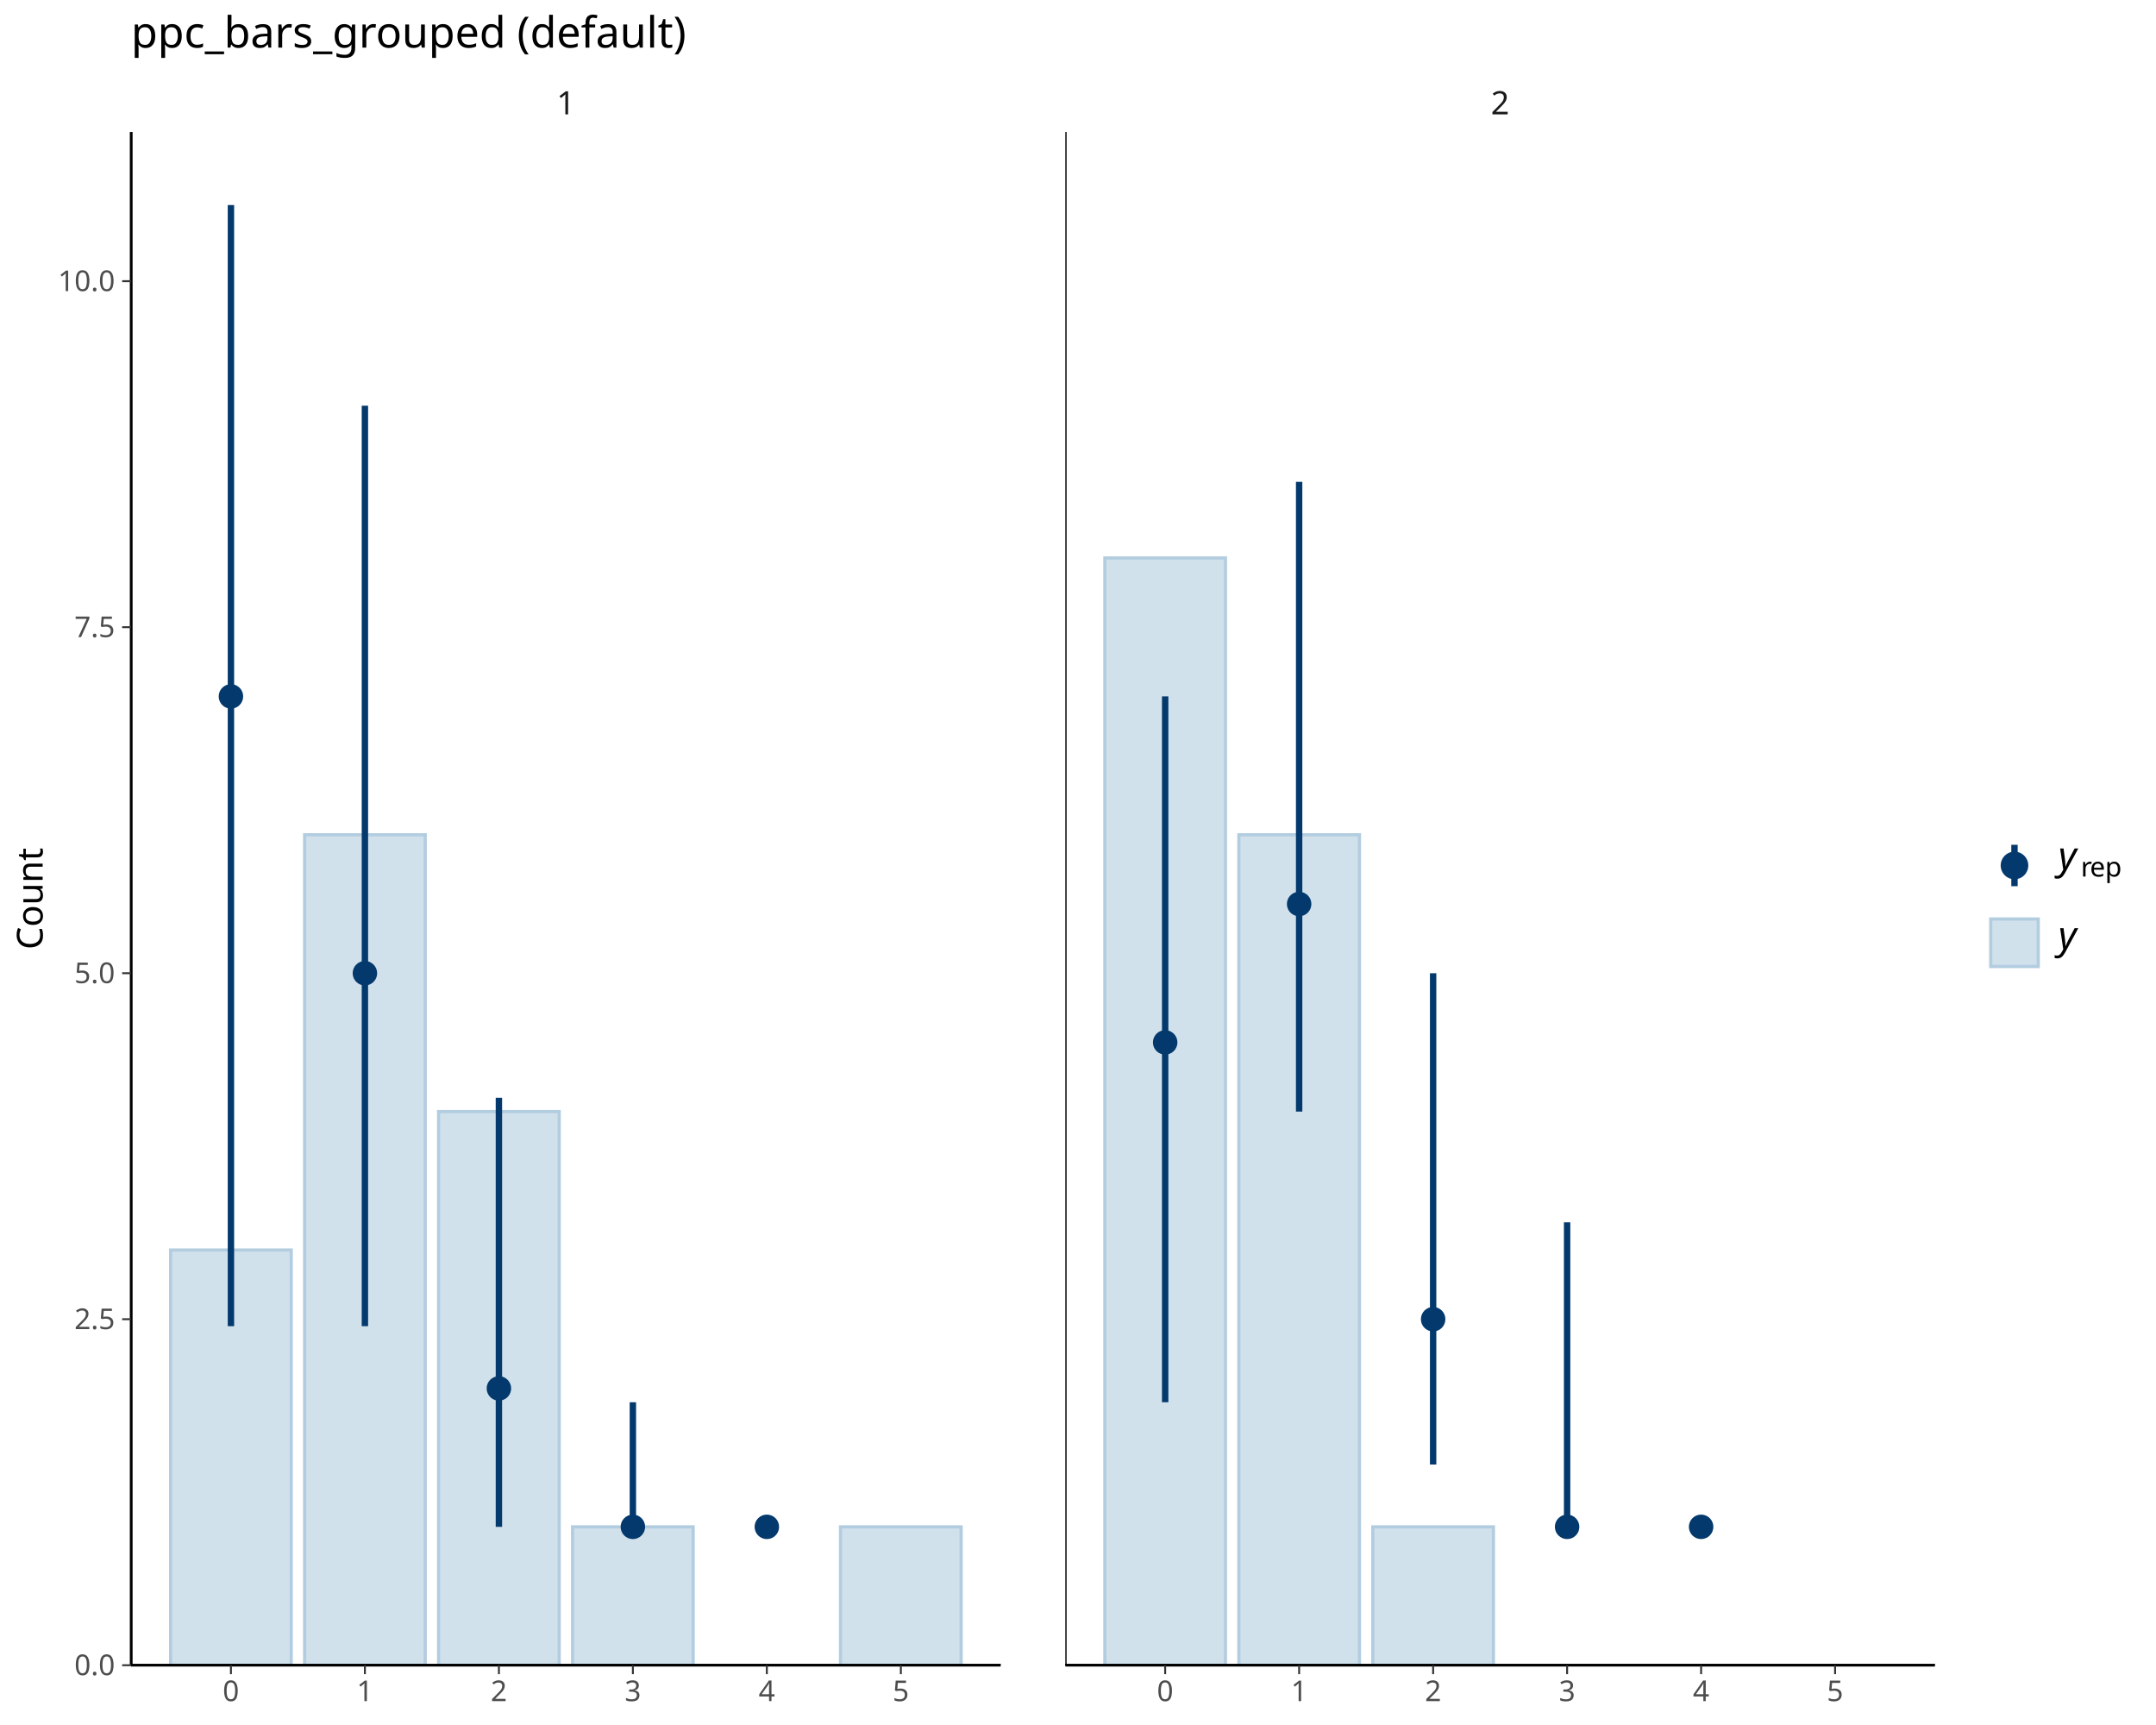
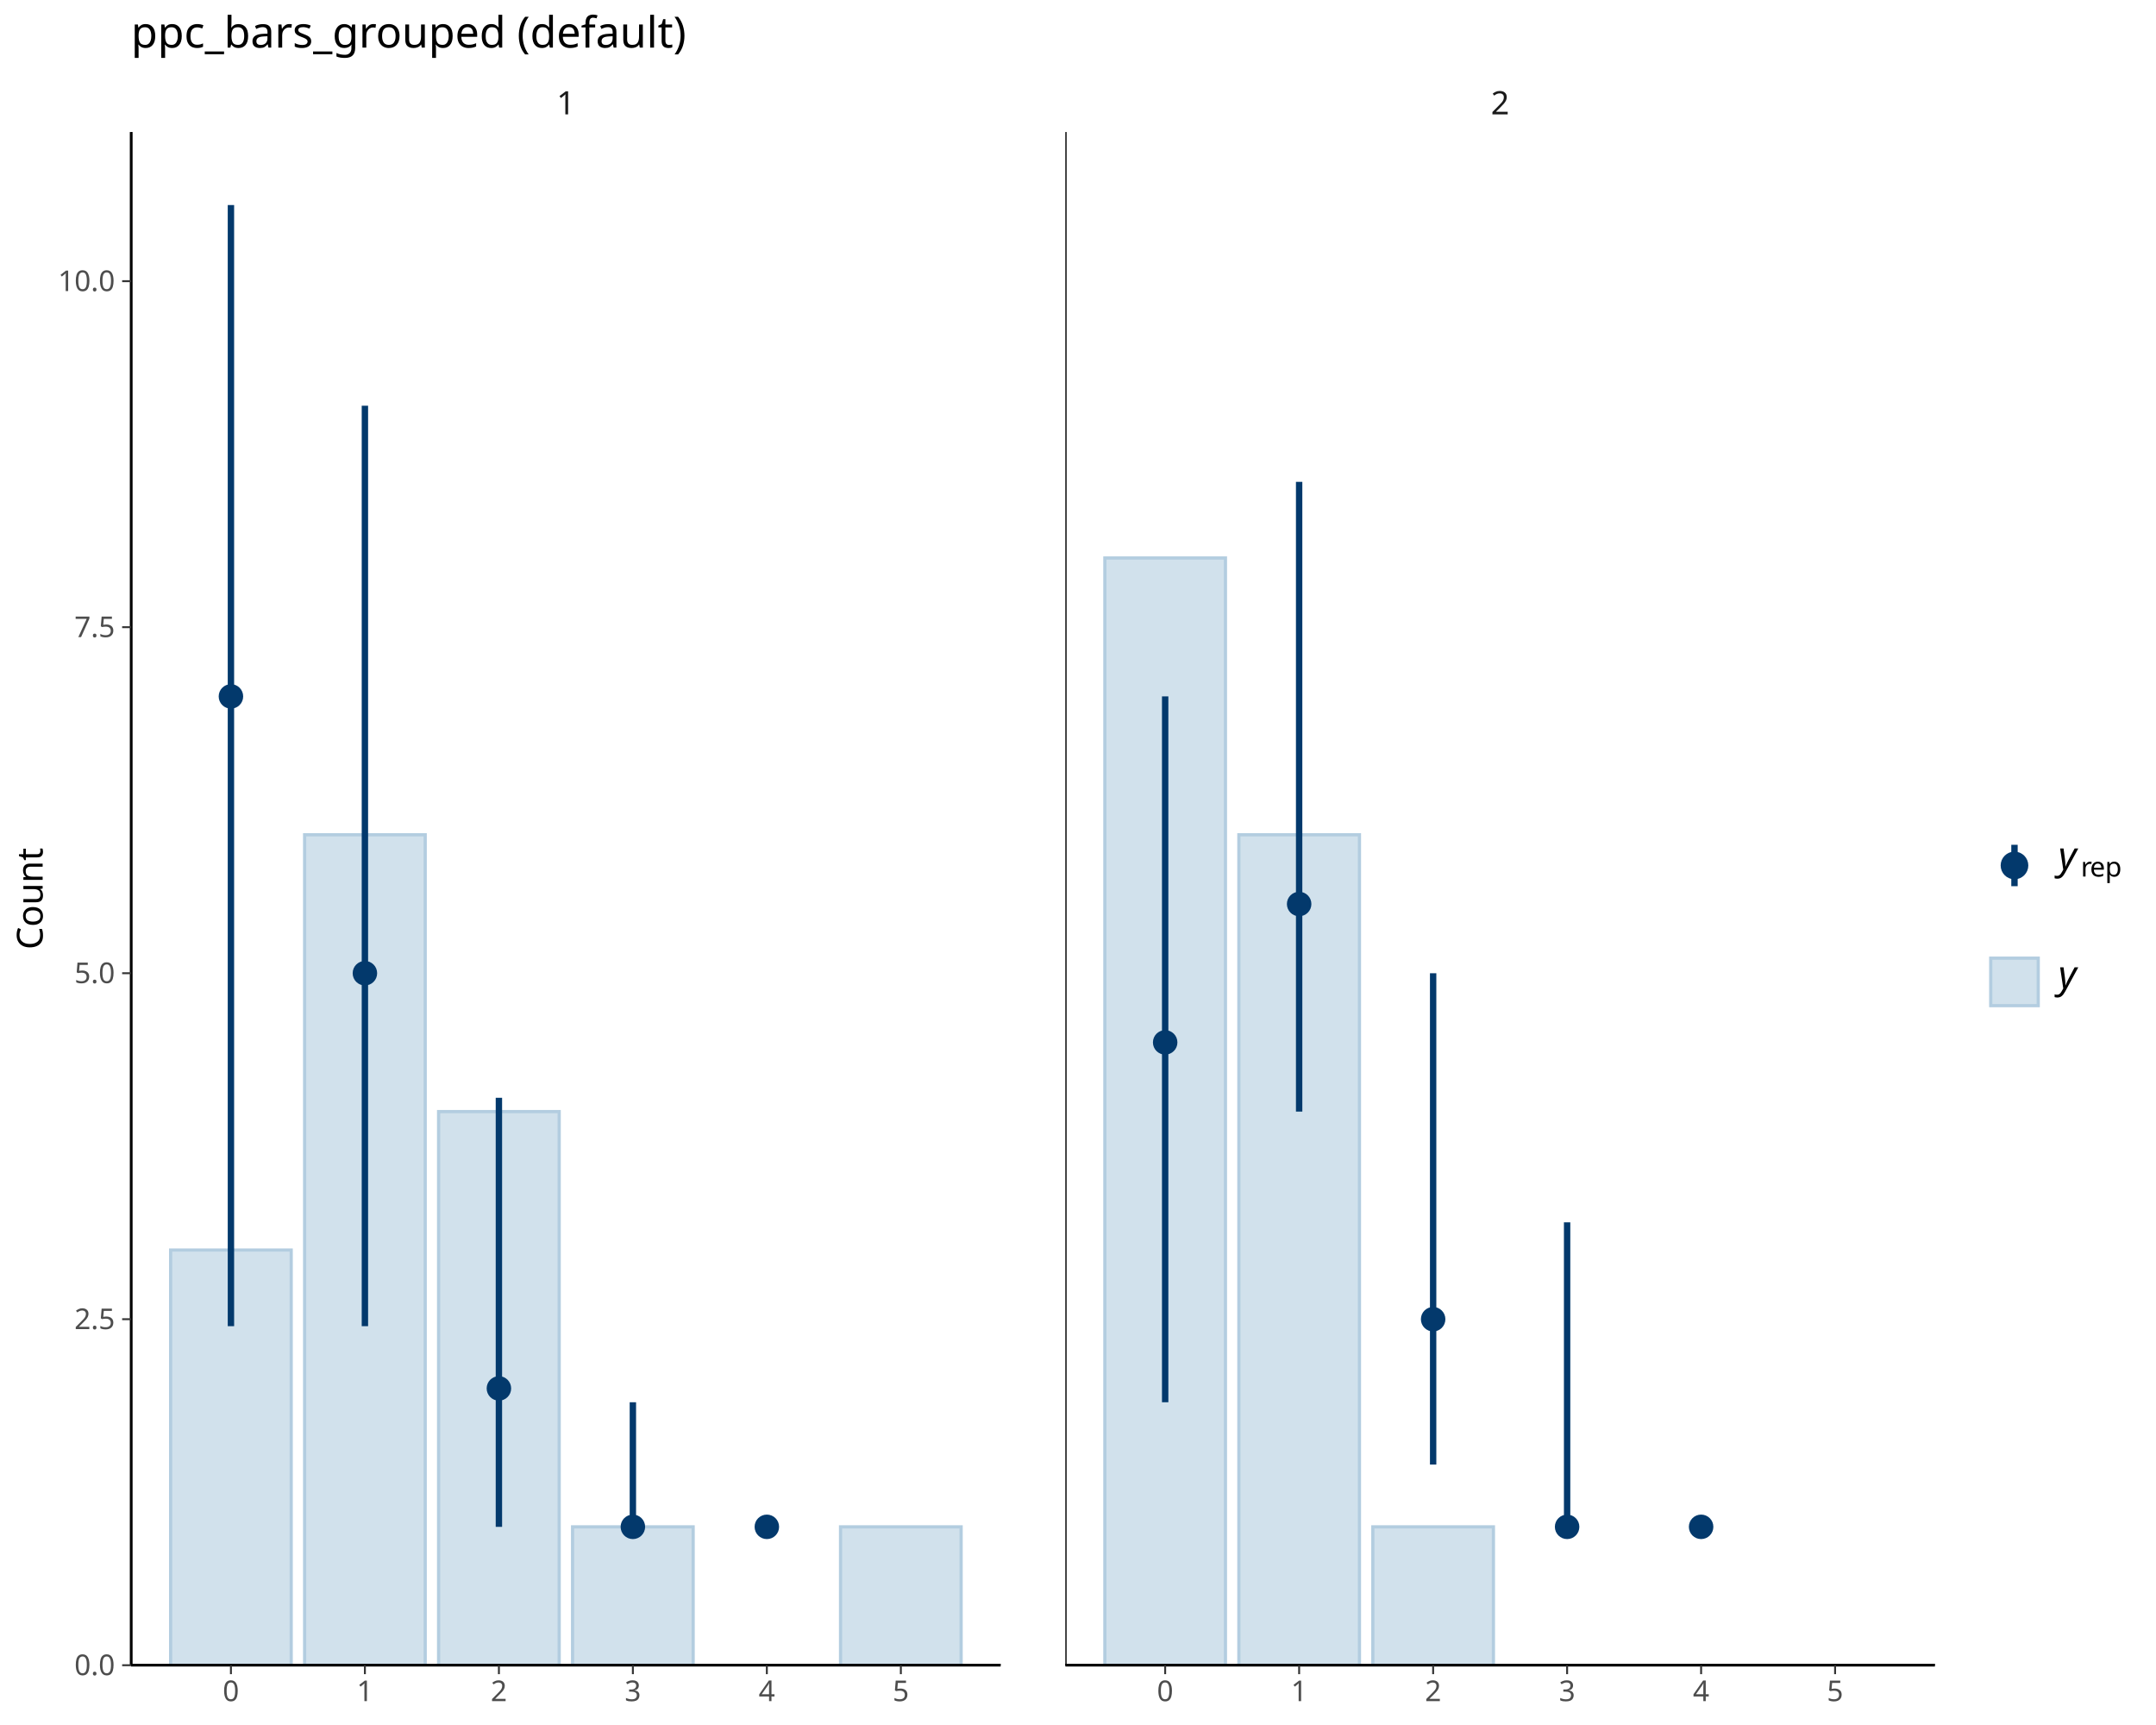
<svg xmlns="http://www.w3.org/2000/svg" class="svglite" data-engine-version="2.0" width="720.00pt" height="576.00pt" viewBox="0 0 720.00 576.00">
  <defs>
    <style type="text/css">
    .svglite line, .svglite polyline, .svglite polygon, .svglite path, .svglite rect, .svglite circle {
      fill: none;
      stroke: #000000;
      stroke-linecap: round;
      stroke-linejoin: round;
      stroke-miterlimit: 10.00;
    }
  </style>
  </defs>
  <rect width="100%" height="100%" style="stroke: none; fill: #FFFFFF;" />
  <defs>
    <clipPath id="cpMC4wMHw3MjAuMDB8MC4wMHw1NzYuMDA=">
      <rect x="0.00" y="0.00" width="720.00" height="576.00" />
    </clipPath>
  </defs>
  <g clip-path="url(#cpMC4wMHw3MjAuMDB8MC4wMHw1NzYuMDA=)">
</g>
  <defs>
    <clipPath id="cpNDMuNzh8MzM0LjE3fDQ0LjA5fDU1Ni4wNA==">
      <rect x="43.78" y="44.09" width="290.39" height="511.95" />
    </clipPath>
  </defs>
  <g clip-path="url(#cpNDMuNzh8MzM0LjE3fDQ0LjA5fDU1Ni4wNA==)">
    <rect x="56.98" y="417.40" width="40.27" height="138.65" style="stroke-width: 1.07; stroke: #B3CDE0; stroke-linecap: butt; stroke-linejoin: miter; fill: #D1E1EC;" />
    <rect x="101.73" y="278.75" width="40.27" height="277.29" style="stroke-width: 1.07; stroke: #B3CDE0; stroke-linecap: butt; stroke-linejoin: miter; fill: #D1E1EC;" />
    <rect x="146.47" y="371.18" width="40.27" height="184.86" style="stroke-width: 1.07; stroke: #B3CDE0; stroke-linecap: butt; stroke-linejoin: miter; fill: #D1E1EC;" />
    <rect x="191.21" y="509.83" width="40.27" height="46.22" style="stroke-width: 1.07; stroke: #B3CDE0; stroke-linecap: butt; stroke-linejoin: miter; fill: #D1E1EC;" />
    <rect x="280.70" y="509.83" width="40.27" height="46.22" style="stroke-width: 1.07; stroke: #B3CDE0; stroke-linecap: butt; stroke-linejoin: miter; fill: #D1E1EC;" />
    <line x1="77.12" y1="442.82" x2="77.12" y2="68.47" style="stroke-width: 2.13; stroke: #03396C; stroke-linecap: butt;" />
    <line x1="121.86" y1="442.82" x2="121.86" y2="135.48" style="stroke-width: 2.13; stroke: #03396C; stroke-linecap: butt;" />
    <line x1="166.61" y1="509.83" x2="166.61" y2="366.56" style="stroke-width: 2.13; stroke: #03396C; stroke-linecap: butt;" />
    <line x1="211.35" y1="509.83" x2="211.35" y2="468.23" style="stroke-width: 2.13; stroke: #03396C; stroke-linecap: butt;" />
    <line x1="256.09" y1="509.83" x2="256.09" y2="509.83" style="stroke-width: 2.13; stroke: #03396C; stroke-linecap: butt;" />
    <circle cx="77.12" cy="232.54" r="3.38" style="stroke-width: 1.42; stroke: #03396C; fill: #03396C;" />
    <circle cx="121.86" cy="324.97" r="3.38" style="stroke-width: 1.42; stroke: #03396C; fill: #03396C;" />
    <circle cx="166.61" cy="463.61" r="3.38" style="stroke-width: 1.42; stroke: #03396C; fill: #03396C;" />
    <circle cx="211.35" cy="509.83" r="3.38" style="stroke-width: 1.42; stroke: #03396C; fill: #03396C;" />
    <circle cx="256.09" cy="509.83" r="3.38" style="stroke-width: 1.42; stroke: #03396C; fill: #03396C;" />
    <line x1="43.78" y1="556.04" x2="334.17" y2="556.04" style="stroke-width: 0.85; stroke-linecap: butt;" />
    <line x1="43.78" y1="556.04" x2="43.78" y2="44.09" style="stroke-width: 0.85; stroke-linecap: butt;" />
  </g>
  <g clip-path="url(#cpMC4wMHw3MjAuMDB8MC4wMHw1NzYuMDA=)">
</g>
  <defs>
    <clipPath id="cpMzU1Ljc3fDY0Ni4xN3w0NC4wOXw1NTYuMDQ=">
      <rect x="355.77" y="44.09" width="290.39" height="511.95" />
    </clipPath>
  </defs>
  <g clip-path="url(#cpMzU1Ljc3fDY0Ni4xN3w0NC4wOXw1NTYuMDQ=)">
    <rect x="368.97" y="186.32" width="40.27" height="369.72" style="stroke-width: 1.07; stroke: #B3CDE0; stroke-linecap: butt; stroke-linejoin: miter; fill: #D1E1EC;" />
    <rect x="413.72" y="278.75" width="40.27" height="277.29" style="stroke-width: 1.07; stroke: #B3CDE0; stroke-linecap: butt; stroke-linejoin: miter; fill: #D1E1EC;" />
    <rect x="458.46" y="509.83" width="40.27" height="46.22" style="stroke-width: 1.07; stroke: #B3CDE0; stroke-linecap: butt; stroke-linejoin: miter; fill: #D1E1EC;" />
    <line x1="389.11" y1="468.23" x2="389.11" y2="232.54" style="stroke-width: 2.13; stroke: #03396C; stroke-linecap: butt;" />
    <line x1="433.85" y1="371.18" x2="433.85" y2="160.90" style="stroke-width: 2.13; stroke: #03396C; stroke-linecap: butt;" />
    <line x1="478.60" y1="489.03" x2="478.60" y2="324.97" style="stroke-width: 2.13; stroke: #03396C; stroke-linecap: butt;" />
    <line x1="523.34" y1="509.83" x2="523.34" y2="408.15" style="stroke-width: 2.13; stroke: #03396C; stroke-linecap: butt;" />
    <line x1="568.09" y1="509.83" x2="568.09" y2="509.83" style="stroke-width: 2.13; stroke: #03396C; stroke-linecap: butt;" />
    <circle cx="389.11" cy="348.07" r="3.38" style="stroke-width: 1.42; stroke: #03396C; fill: #03396C;" />
    <circle cx="433.85" cy="301.86" r="3.38" style="stroke-width: 1.42; stroke: #03396C; fill: #03396C;" />
    <circle cx="478.60" cy="440.50" r="3.38" style="stroke-width: 1.42; stroke: #03396C; fill: #03396C;" />
    <circle cx="523.34" cy="509.83" r="3.38" style="stroke-width: 1.42; stroke: #03396C; fill: #03396C;" />
    <circle cx="568.09" cy="509.83" r="3.38" style="stroke-width: 1.42; stroke: #03396C; fill: #03396C;" />
    <line x1="355.77" y1="556.04" x2="646.17" y2="556.04" style="stroke-width: 0.85; stroke-linecap: butt;" />
    <line x1="355.77" y1="556.04" x2="355.77" y2="44.09" style="stroke-width: 0.85; stroke-linecap: butt;" />
  </g>
  <g clip-path="url(#cpMC4wMHw3MjAuMDB8MC4wMHw1NzYuMDA=)">
</g>
  <defs>
    <clipPath id="cpNDMuNzh8MzM0LjE3fDI0Ljg1fDQ0LjA5">
      <rect x="43.78" y="24.85" width="290.39" height="19.24" />
    </clipPath>
  </defs>
  <g clip-path="url(#cpNDMuNzh8MzM0LjE3fDI0Ljg1fDQ0LjA5)">
    <text x="188.98" y="38.19" text-anchor="middle" style="font-size: 10.80px; fill: #1A1A1A; font-family: sans;" textLength="6.01px" lengthAdjust="spacingAndGlyphs">1</text>
  </g>
  <g clip-path="url(#cpMC4wMHw3MjAuMDB8MC4wMHw1NzYuMDA=)">
</g>
  <defs>
    <clipPath id="cpMzU1Ljc3fDY0Ni4xN3wyNC44NXw0NC4wOQ==">
      <rect x="355.77" y="24.85" width="290.39" height="19.24" />
    </clipPath>
  </defs>
  <g clip-path="url(#cpMzU1Ljc3fDY0Ni4xN3wyNC44NXw0NC4wOQ==)">
    <text x="500.97" y="38.19" text-anchor="middle" style="font-size: 10.80px; fill: #1A1A1A; font-family: sans;" textLength="6.01px" lengthAdjust="spacingAndGlyphs">2</text>
  </g>
  <g clip-path="url(#cpMC4wMHw3MjAuMDB8MC4wMHw1NzYuMDA=)">
    <polyline points="43.78,556.04 334.17,556.04 " style="stroke-width: 0.85; stroke-linecap: butt;" />
    <polyline points="77.12,559.03 77.12,556.04 " style="stroke-width: 0.64; stroke: #333333; stroke-linecap: butt;" />
    <polyline points="121.86,559.03 121.86,556.04 " style="stroke-width: 0.64; stroke: #333333; stroke-linecap: butt;" />
    <polyline points="166.61,559.03 166.61,556.04 " style="stroke-width: 0.64; stroke: #333333; stroke-linecap: butt;" />
    <polyline points="211.35,559.03 211.35,556.04 " style="stroke-width: 0.64; stroke: #333333; stroke-linecap: butt;" />
    <polyline points="256.09,559.03 256.09,556.04 " style="stroke-width: 0.64; stroke: #333333; stroke-linecap: butt;" />
    <polyline points="300.84,559.03 300.84,556.04 " style="stroke-width: 0.64; stroke: #333333; stroke-linecap: butt;" />
    <text x="77.12" y="568.03" text-anchor="middle" style="font-size: 9.60px; fill: #4D4D4D; font-family: sans;" textLength="5.34px" lengthAdjust="spacingAndGlyphs">0</text>
    <text x="121.86" y="568.03" text-anchor="middle" style="font-size: 9.60px; fill: #4D4D4D; font-family: sans;" textLength="5.34px" lengthAdjust="spacingAndGlyphs">1</text>
    <text x="166.61" y="568.03" text-anchor="middle" style="font-size: 9.60px; fill: #4D4D4D; font-family: sans;" textLength="5.34px" lengthAdjust="spacingAndGlyphs">2</text>
    <text x="211.35" y="568.03" text-anchor="middle" style="font-size: 9.60px; fill: #4D4D4D; font-family: sans;" textLength="5.34px" lengthAdjust="spacingAndGlyphs">3</text>
    <text x="256.09" y="568.03" text-anchor="middle" style="font-size: 9.60px; fill: #4D4D4D; font-family: sans;" textLength="5.34px" lengthAdjust="spacingAndGlyphs">4</text>
    <text x="300.84" y="568.03" text-anchor="middle" style="font-size: 9.60px; fill: #4D4D4D; font-family: sans;" textLength="5.34px" lengthAdjust="spacingAndGlyphs">5</text>
    <polyline points="355.77,556.04 646.17,556.04 " style="stroke-width: 0.85; stroke-linecap: butt;" />
    <polyline points="389.11,559.03 389.11,556.04 " style="stroke-width: 0.64; stroke: #333333; stroke-linecap: butt;" />
    <polyline points="433.85,559.03 433.85,556.04 " style="stroke-width: 0.64; stroke: #333333; stroke-linecap: butt;" />
    <polyline points="478.60,559.03 478.60,556.04 " style="stroke-width: 0.64; stroke: #333333; stroke-linecap: butt;" />
    <polyline points="523.34,559.03 523.34,556.04 " style="stroke-width: 0.64; stroke: #333333; stroke-linecap: butt;" />
    <polyline points="568.09,559.03 568.09,556.04 " style="stroke-width: 0.64; stroke: #333333; stroke-linecap: butt;" />
    <polyline points="612.83,559.03 612.83,556.04 " style="stroke-width: 0.64; stroke: #333333; stroke-linecap: butt;" />
    <text x="389.11" y="568.03" text-anchor="middle" style="font-size: 9.60px; fill: #4D4D4D; font-family: sans;" textLength="5.34px" lengthAdjust="spacingAndGlyphs">0</text>
    <text x="433.85" y="568.03" text-anchor="middle" style="font-size: 9.60px; fill: #4D4D4D; font-family: sans;" textLength="5.34px" lengthAdjust="spacingAndGlyphs">1</text>
    <text x="478.60" y="568.03" text-anchor="middle" style="font-size: 9.60px; fill: #4D4D4D; font-family: sans;" textLength="5.34px" lengthAdjust="spacingAndGlyphs">2</text>
    <text x="523.34" y="568.03" text-anchor="middle" style="font-size: 9.60px; fill: #4D4D4D; font-family: sans;" textLength="5.34px" lengthAdjust="spacingAndGlyphs">3</text>
    <text x="568.09" y="568.03" text-anchor="middle" style="font-size: 9.60px; fill: #4D4D4D; font-family: sans;" textLength="5.34px" lengthAdjust="spacingAndGlyphs">4</text>
    <text x="612.83" y="568.03" text-anchor="middle" style="font-size: 9.60px; fill: #4D4D4D; font-family: sans;" textLength="5.34px" lengthAdjust="spacingAndGlyphs">5</text>
    <polyline points="43.78,556.04 43.78,44.09 " style="stroke-width: 0.85; stroke-linecap: butt;" />
    <text x="38.40" y="559.35" text-anchor="end" style="font-size: 9.60px; fill: #4D4D4D; font-family: sans;" textLength="13.35px" lengthAdjust="spacingAndGlyphs">0.0</text>
    <text x="38.40" y="443.81" text-anchor="end" style="font-size: 9.60px; fill: #4D4D4D; font-family: sans;" textLength="13.35px" lengthAdjust="spacingAndGlyphs">2.5</text>
    <text x="38.40" y="328.27" text-anchor="end" style="font-size: 9.60px; fill: #4D4D4D; font-family: sans;" textLength="13.35px" lengthAdjust="spacingAndGlyphs">5.0</text>
    <text x="38.40" y="212.73" text-anchor="end" style="font-size: 9.60px; fill: #4D4D4D; font-family: sans;" textLength="13.35px" lengthAdjust="spacingAndGlyphs">7.5</text>
    <text x="38.40" y="97.19" text-anchor="end" style="font-size: 9.60px; fill: #4D4D4D; font-family: sans;" textLength="18.69px" lengthAdjust="spacingAndGlyphs">10.0</text>
    <polyline points="40.79,556.04 43.78,556.04 " style="stroke-width: 0.64; stroke: #333333; stroke-linecap: butt;" />
    <polyline points="40.79,440.50 43.78,440.50 " style="stroke-width: 0.64; stroke: #333333; stroke-linecap: butt;" />
    <polyline points="40.79,324.97 43.78,324.97 " style="stroke-width: 0.64; stroke: #333333; stroke-linecap: butt;" />
    <polyline points="40.79,209.43 43.78,209.43 " style="stroke-width: 0.64; stroke: #333333; stroke-linecap: butt;" />
    <polyline points="40.79,93.89 43.78,93.89 " style="stroke-width: 0.64; stroke: #333333; stroke-linecap: butt;" />
    <text transform="translate(14.24,300.07) rotate(-90)" text-anchor="middle" style="font-size: 12.00px; font-family: sans;" textLength="32.03px" lengthAdjust="spacingAndGlyphs">Count</text>
    <line x1="672.74" y1="295.91" x2="672.74" y2="282.08" style="stroke-width: 2.13; stroke: #03396C; stroke-linecap: butt;" />
    <circle cx="672.74" cy="288.99" r="3.91" style="stroke-width: 1.42; stroke: #03396C; fill: #03396C;" />
    <text x="687.36" y="290.28" style="font-size: 13.00px; font-style: italic; font-family: sans;" textLength="6.51px" lengthAdjust="spacingAndGlyphs">y</text>
    <text x="694.89" y="292.69" style="font-size: 9.10px; font-family: sans;" textLength="3.03px" lengthAdjust="spacingAndGlyphs">r</text>
    <text x="697.92" y="292.69" style="font-size: 9.10px; font-family: sans;" textLength="5.06px" lengthAdjust="spacingAndGlyphs">e</text>
    <text x="702.98" y="292.69" style="font-size: 9.10px; font-family: sans;" textLength="5.06px" lengthAdjust="spacingAndGlyphs">p</text>
-     <rect x="664.81" y="306.87" width="15.86" height="15.86" style="stroke-width: 1.07; stroke: #B3CDE0; stroke-linecap: butt; stroke-linejoin: miter; fill: #D1E1EC;" />
-     <text x="687.36" y="316.89" style="font-size: 13.00px; font-style: italic; font-family: sans;" textLength="6.51px" lengthAdjust="spacingAndGlyphs">y</text>
+     <rect x="664.81" y="319.94" width="15.86" height="15.86" style="stroke-width: 1.07; stroke: #B3CDE0; stroke-linecap: butt; stroke-linejoin: miter; fill: #D1E1EC;" />
+     <text x="687.36" y="329.96" style="font-size: 13.00px; font-style: italic; font-family: sans;" textLength="6.51px" lengthAdjust="spacingAndGlyphs">y</text>
    <text x="43.78" y="15.89" style="font-size: 14.40px; font-family: sans;" textLength="176.94px" lengthAdjust="spacingAndGlyphs">ppc_bars_grouped (default)</text>
  </g>
</svg>
